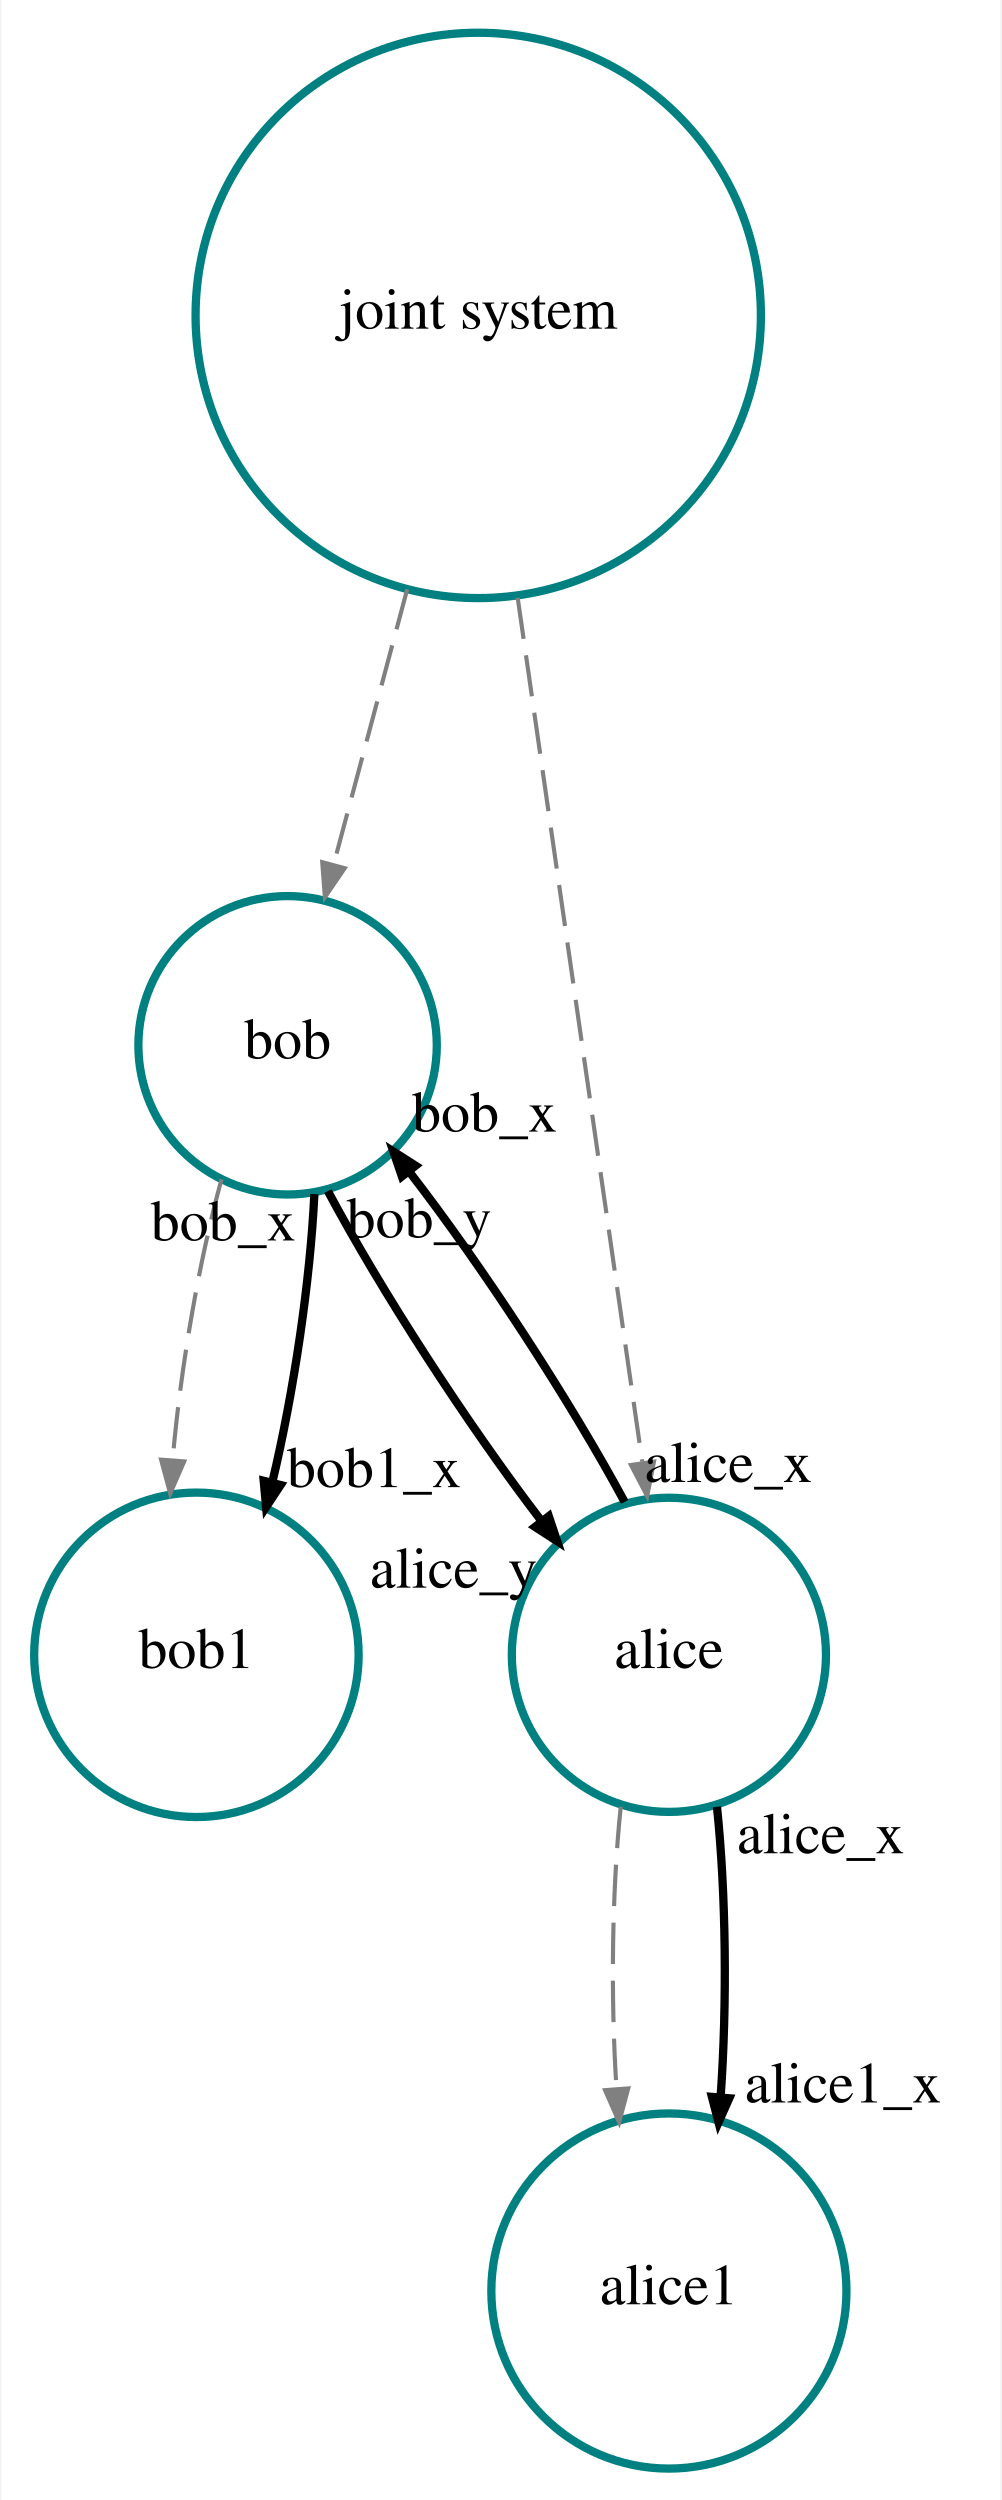
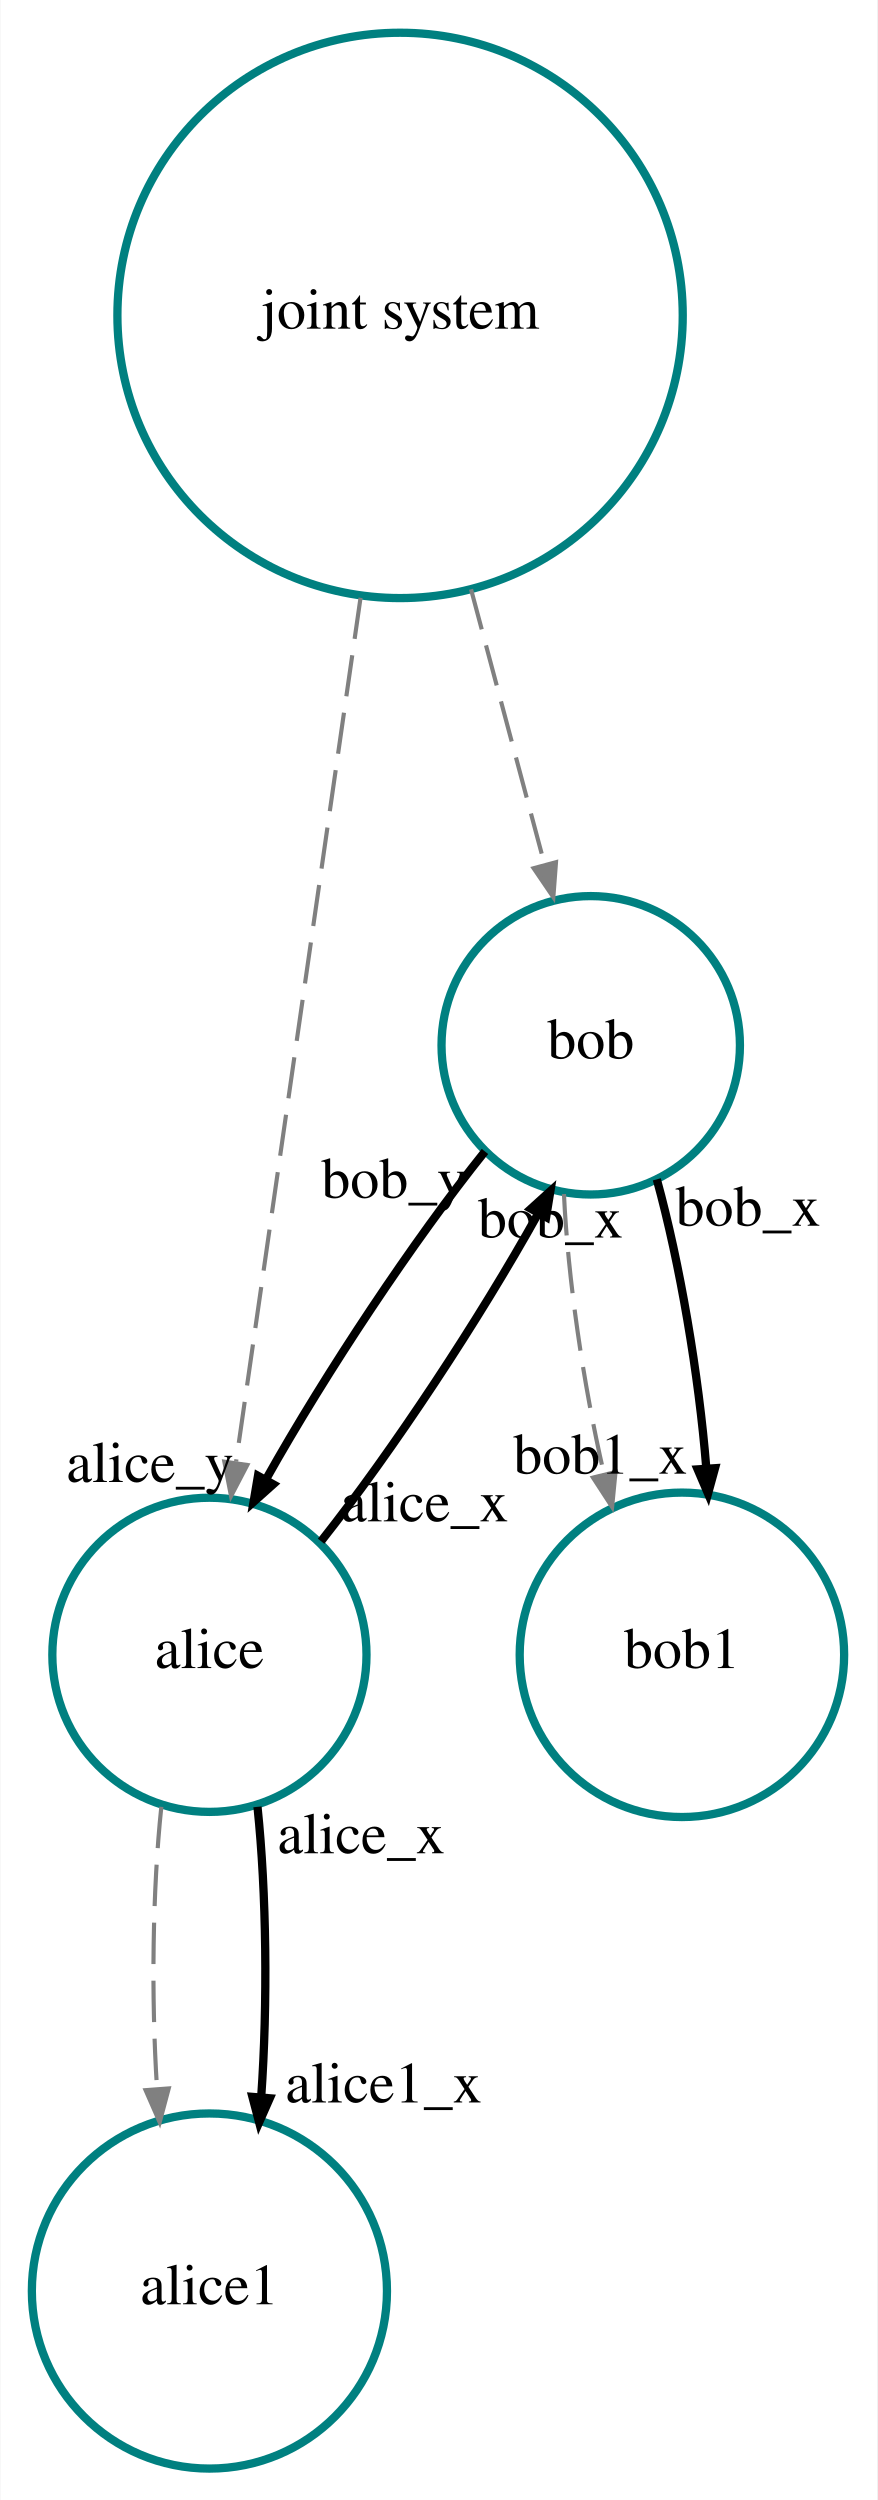
- <svg xmlns="http://www.w3.org/2000/svg" width="121pt" height="302pt" viewBox="0.00 0.00 120.53 301.59">
+ <svg xmlns="http://www.w3.org/2000/svg" width="106pt" height="302pt" viewBox="0.00 0.00 105.75 301.59">
  <g id="graph0" class="graph" transform="scale(1 1) rotate(0) translate(4 297.59)">
-     <polygon fill="white" stroke="transparent" points="-4,4 -4,-297.59 116.53,-297.59 116.53,4 -4,4" />
+     <polygon fill="white" stroke="transparent" points="-4,4 -4,-297.59 101.75,-297.59 101.75,4 -4,4" />
    <g id="node1" class="node">
-       <ellipse fill="none" stroke="Teal" cx="19.54" cy="-97.96" rx="19.57" ry="19.57" />
-       <text text-anchor="middle" x="19.54" y="-96.36" font-family="Times,serif" font-size="7.00">bob1</text>
+       <ellipse fill="none" stroke="Teal" cx="44.21" cy="-259.54" rx="34.1" ry="34.1" />
+       <text text-anchor="middle" x="44.21" y="-257.94" font-family="Times,serif" font-size="7.00">joint system</text>
    </g>
    <g id="node2" class="node">
-       <ellipse fill="none" stroke="Teal" cx="30.54" cy="-171.49" rx="18" ry="18" />
-       <text text-anchor="middle" x="30.54" y="-169.89" font-family="Times,serif" font-size="7.00">bob</text>
+       <ellipse fill="none" stroke="Teal" cx="67.21" cy="-171.49" rx="18" ry="18" />
+       <text text-anchor="middle" x="67.21" y="-169.89" font-family="Times,serif" font-size="7.00">bob</text>
    </g>
    <g id="edge1" class="edge">
-       <path fill="none" stroke="grey" stroke-width="0.5" stroke-dasharray="5,2" d="M22.57,-155.32C19.87,-145.54 17.65,-132.65 16.69,-121.67" />
-       <polygon fill="grey" stroke="grey" stroke-width="0.5" points="18.07,-121.29 16.38,-117.41 15.28,-121.5 18.07,-121.29" />
+       <path fill="none" stroke="grey" stroke-width="0.5" stroke-dasharray="5,2" d="M52.77,-226.5C55.72,-215.46 58.95,-203.39 61.6,-193.46" />
+       <polygon fill="grey" stroke="grey" stroke-width="0.5" points="63.02,-193.58 62.7,-189.35 60.32,-192.85 63.02,-193.58" />
+     </g>
+     <g id="node3" class="node">
+       <ellipse fill="none" stroke="Teal" cx="21.21" cy="-97.96" rx="18.95" ry="18.95" />
+       <text text-anchor="middle" x="21.21" y="-96.36" font-family="Times,serif" font-size="7.00">alice</text>
+     </g>
+     <g id="edge2" class="edge">
+       <path fill="none" stroke="grey" stroke-width="0.5" stroke-dasharray="5,2" d="M39.44,-225.47C34.95,-194.28 28.33,-148.36 24.43,-121.28" />
+       <polygon fill="grey" stroke="grey" stroke-width="0.5" points="25.78,-120.86 23.82,-117.1 23.01,-121.26 25.78,-120.86" />
    </g>
    <g id="edge5" class="edge">
-       <path fill="none" stroke="black" d="M33.77,-153.54C33.28,-143.11 31.31,-129.71 28.7,-118.79" />
-       <polygon fill="black" stroke="black" points="29.7,-118.44 27.95,-115.79 27.66,-118.95 29.7,-118.44" />
-       <text text-anchor="middle" x="40.95" y="-118.19" font-family="Times,serif" font-size="7.00">bob1_x</text>
-       <text text-anchor="middle" x="22.77" y="-147.94" font-family="Times,serif" font-size="7.00">bob_x</text>
+       <path fill="none" stroke="black" d="M54.45,-158.68C45.86,-147.98 35.25,-131.99 28.1,-119.24" />
+       <polygon fill="black" stroke="black" points="28.91,-118.53 26.54,-116.41 27.07,-119.55 28.91,-118.53" />
+       <text text-anchor="middle" x="14.04" y="-118.81" font-family="Times,serif" font-size="7.00">alice_y</text>
+       <text text-anchor="middle" x="43.45" y="-153.08" font-family="Times,serif" font-size="7.00">bob_y</text>
    </g>
    <g id="node5" class="node">
-       <ellipse fill="none" stroke="Teal" cx="76.54" cy="-97.96" rx="18.95" ry="18.95" />
-       <text text-anchor="middle" x="76.54" y="-96.36" font-family="Times,serif" font-size="7.00">alice</text>
+       <ellipse fill="none" stroke="Teal" cx="78.21" cy="-97.96" rx="19.57" ry="19.57" />
+       <text text-anchor="middle" x="78.21" y="-96.36" font-family="Times,serif" font-size="7.00">bob1</text>
+     </g>
+     <g id="edge4" class="edge">
+       <path fill="none" stroke="grey" stroke-width="0.5" stroke-dasharray="5,2" d="M63.98,-153.54C64.45,-143.47 66.3,-130.62 68.78,-119.92" />
+       <polygon fill="grey" stroke="grey" stroke-width="0.5" points="70.2,-120.01 69.79,-115.79 67.48,-119.34 70.2,-120.01" />
    </g>
    <g id="edge6" class="edge">
-       <path fill="none" stroke="black" d="M35.4,-153.9C41.79,-141.93 52.15,-125.89 61.07,-114.23" />
-       <polygon fill="black" stroke="black" points="62.05,-114.68 63.06,-111.66 60.39,-113.39 62.05,-114.68" />
-       <text text-anchor="middle" x="50.56" y="-106.06" font-family="Times,serif" font-size="7.00">alice_y</text>
-       <text text-anchor="middle" x="46.4" y="-148.3" font-family="Times,serif" font-size="7.00">bob_y</text>
+       <path fill="none" stroke="black" d="M75.18,-155.32C77.97,-145.2 80.25,-131.74 81.15,-120.51" />
+       <polygon fill="black" stroke="black" points="82.2,-120.47 81.36,-117.41 80.11,-120.33 82.2,-120.47" />
+       <text text-anchor="middle" x="68.36" y="-119.81" font-family="Times,serif" font-size="7.00">bob1_x</text>
+       <text text-anchor="middle" x="86.18" y="-149.72" font-family="Times,serif" font-size="7.00">bob_x</text>
    </g>
-     <g id="node3" class="node">
-       <ellipse fill="none" stroke="Teal" cx="53.54" cy="-259.54" rx="34.1" ry="34.1" />
-       <text text-anchor="middle" x="53.54" y="-257.94" font-family="Times,serif" font-size="7.00">joint system</text>
-     </g>
-     <g id="edge2" class="edge">
-       <path fill="none" stroke="grey" stroke-width="0.5" stroke-dasharray="5,2" d="M44.97,-226.5C42.02,-215.46 38.79,-203.39 36.14,-193.46" />
-       <polygon fill="grey" stroke="grey" stroke-width="0.5" points="37.43,-192.85 35.04,-189.35 34.72,-193.58 37.43,-192.85" />
-     </g>
-     <g id="edge4" class="edge">
-       <path fill="none" stroke="grey" stroke-width="0.5" stroke-dasharray="5,2" d="M58.3,-225.47C62.8,-194.28 69.41,-148.36 73.32,-121.28" />
-       <polygon fill="grey" stroke="grey" stroke-width="0.5" points="74.74,-121.26 73.92,-117.1 71.96,-120.86 74.74,-121.26" />
+     <g id="edge7" class="edge">
+       <path fill="none" stroke="black" d="M34.68,-111.66C43.35,-122.61 53.87,-138.58 60.83,-151.12" />
+       <polygon fill="black" stroke="black" points="59.99,-151.77 62.34,-153.9 61.83,-150.76 59.99,-151.77" />
+       <text text-anchor="middle" x="62.34" y="-148.3" font-family="Times,serif" font-size="7.00">bob_x</text>
+       <text text-anchor="middle" x="47.18" y="-114.06" font-family="Times,serif" font-size="7.00">alice_x</text>
    </g>
    <g id="node4" class="node">
-       <ellipse fill="none" stroke="Teal" cx="76.54" cy="-21.21" rx="21.42" ry="21.42" />
-       <text text-anchor="middle" x="76.54" y="-19.61" font-family="Times,serif" font-size="7.00">alice1</text>
-     </g>
-     <g id="edge7" class="edge">
-       <path fill="none" stroke="black" d="M71.2,-116.41C64.61,-128.62 54.14,-144.71 45.28,-156.16" />
-       <polygon fill="black" stroke="black" points="44.33,-155.67 43.3,-158.68 45.98,-156.97 44.33,-155.67" />
-       <text text-anchor="middle" x="54.3" y="-161.08" font-family="Times,serif" font-size="7.00">bob_x</text>
-       <text text-anchor="middle" x="83.7" y="-118.81" font-family="Times,serif" font-size="7.00">alice_x</text>
+       <ellipse fill="none" stroke="Teal" cx="21.21" cy="-21.21" rx="21.42" ry="21.42" />
+       <text text-anchor="middle" x="21.21" y="-19.61" font-family="Times,serif" font-size="7.00">alice1</text>
    </g>
    <g id="edge3" class="edge">
-       <path fill="none" stroke="grey" stroke-width="0.5" stroke-dasharray="5,2" d="M70.73,-79.62C69.68,-69.57 69.5,-56.77 70.21,-45.81" />
-       <polygon fill="grey" stroke="grey" stroke-width="0.5" points="71.63,-45.65 70.54,-41.56 68.84,-45.44 71.63,-45.65" />
+       <path fill="none" stroke="grey" stroke-width="0.5" stroke-dasharray="5,2" d="M15.41,-79.62C14.35,-69.57 14.18,-56.77 14.88,-45.81" />
+       <polygon fill="grey" stroke="grey" stroke-width="0.5" points="16.3,-45.65 15.21,-41.56 13.51,-45.44 16.3,-45.65" />
    </g>
    <g id="edge8" class="edge">
-       <path fill="none" stroke="black" d="M82.34,-79.62C83.43,-69.21 83.58,-55.86 82.78,-44.66" />
-       <polygon fill="black" stroke="black" points="83.82,-44.46 82.53,-41.56 81.73,-44.63 83.82,-44.46" />
-       <text text-anchor="middle" x="97.53" y="-43.96" font-family="Times,serif" font-size="7.00">alice1_x</text>
-       <text text-anchor="middle" x="94.84" y="-74.02" font-family="Times,serif" font-size="7.00">alice_x</text>
+       <path fill="none" stroke="black" d="M27.01,-79.62C28.1,-69.21 28.25,-55.86 27.46,-44.66" />
+       <polygon fill="black" stroke="black" points="28.49,-44.46 27.21,-41.56 26.4,-44.63 28.49,-44.46" />
+       <text text-anchor="middle" x="42.21" y="-43.96" font-family="Times,serif" font-size="7.00">alice1_x</text>
+       <text text-anchor="middle" x="39.51" y="-74.02" font-family="Times,serif" font-size="7.00">alice_x</text>
    </g>
  </g>
</svg>
